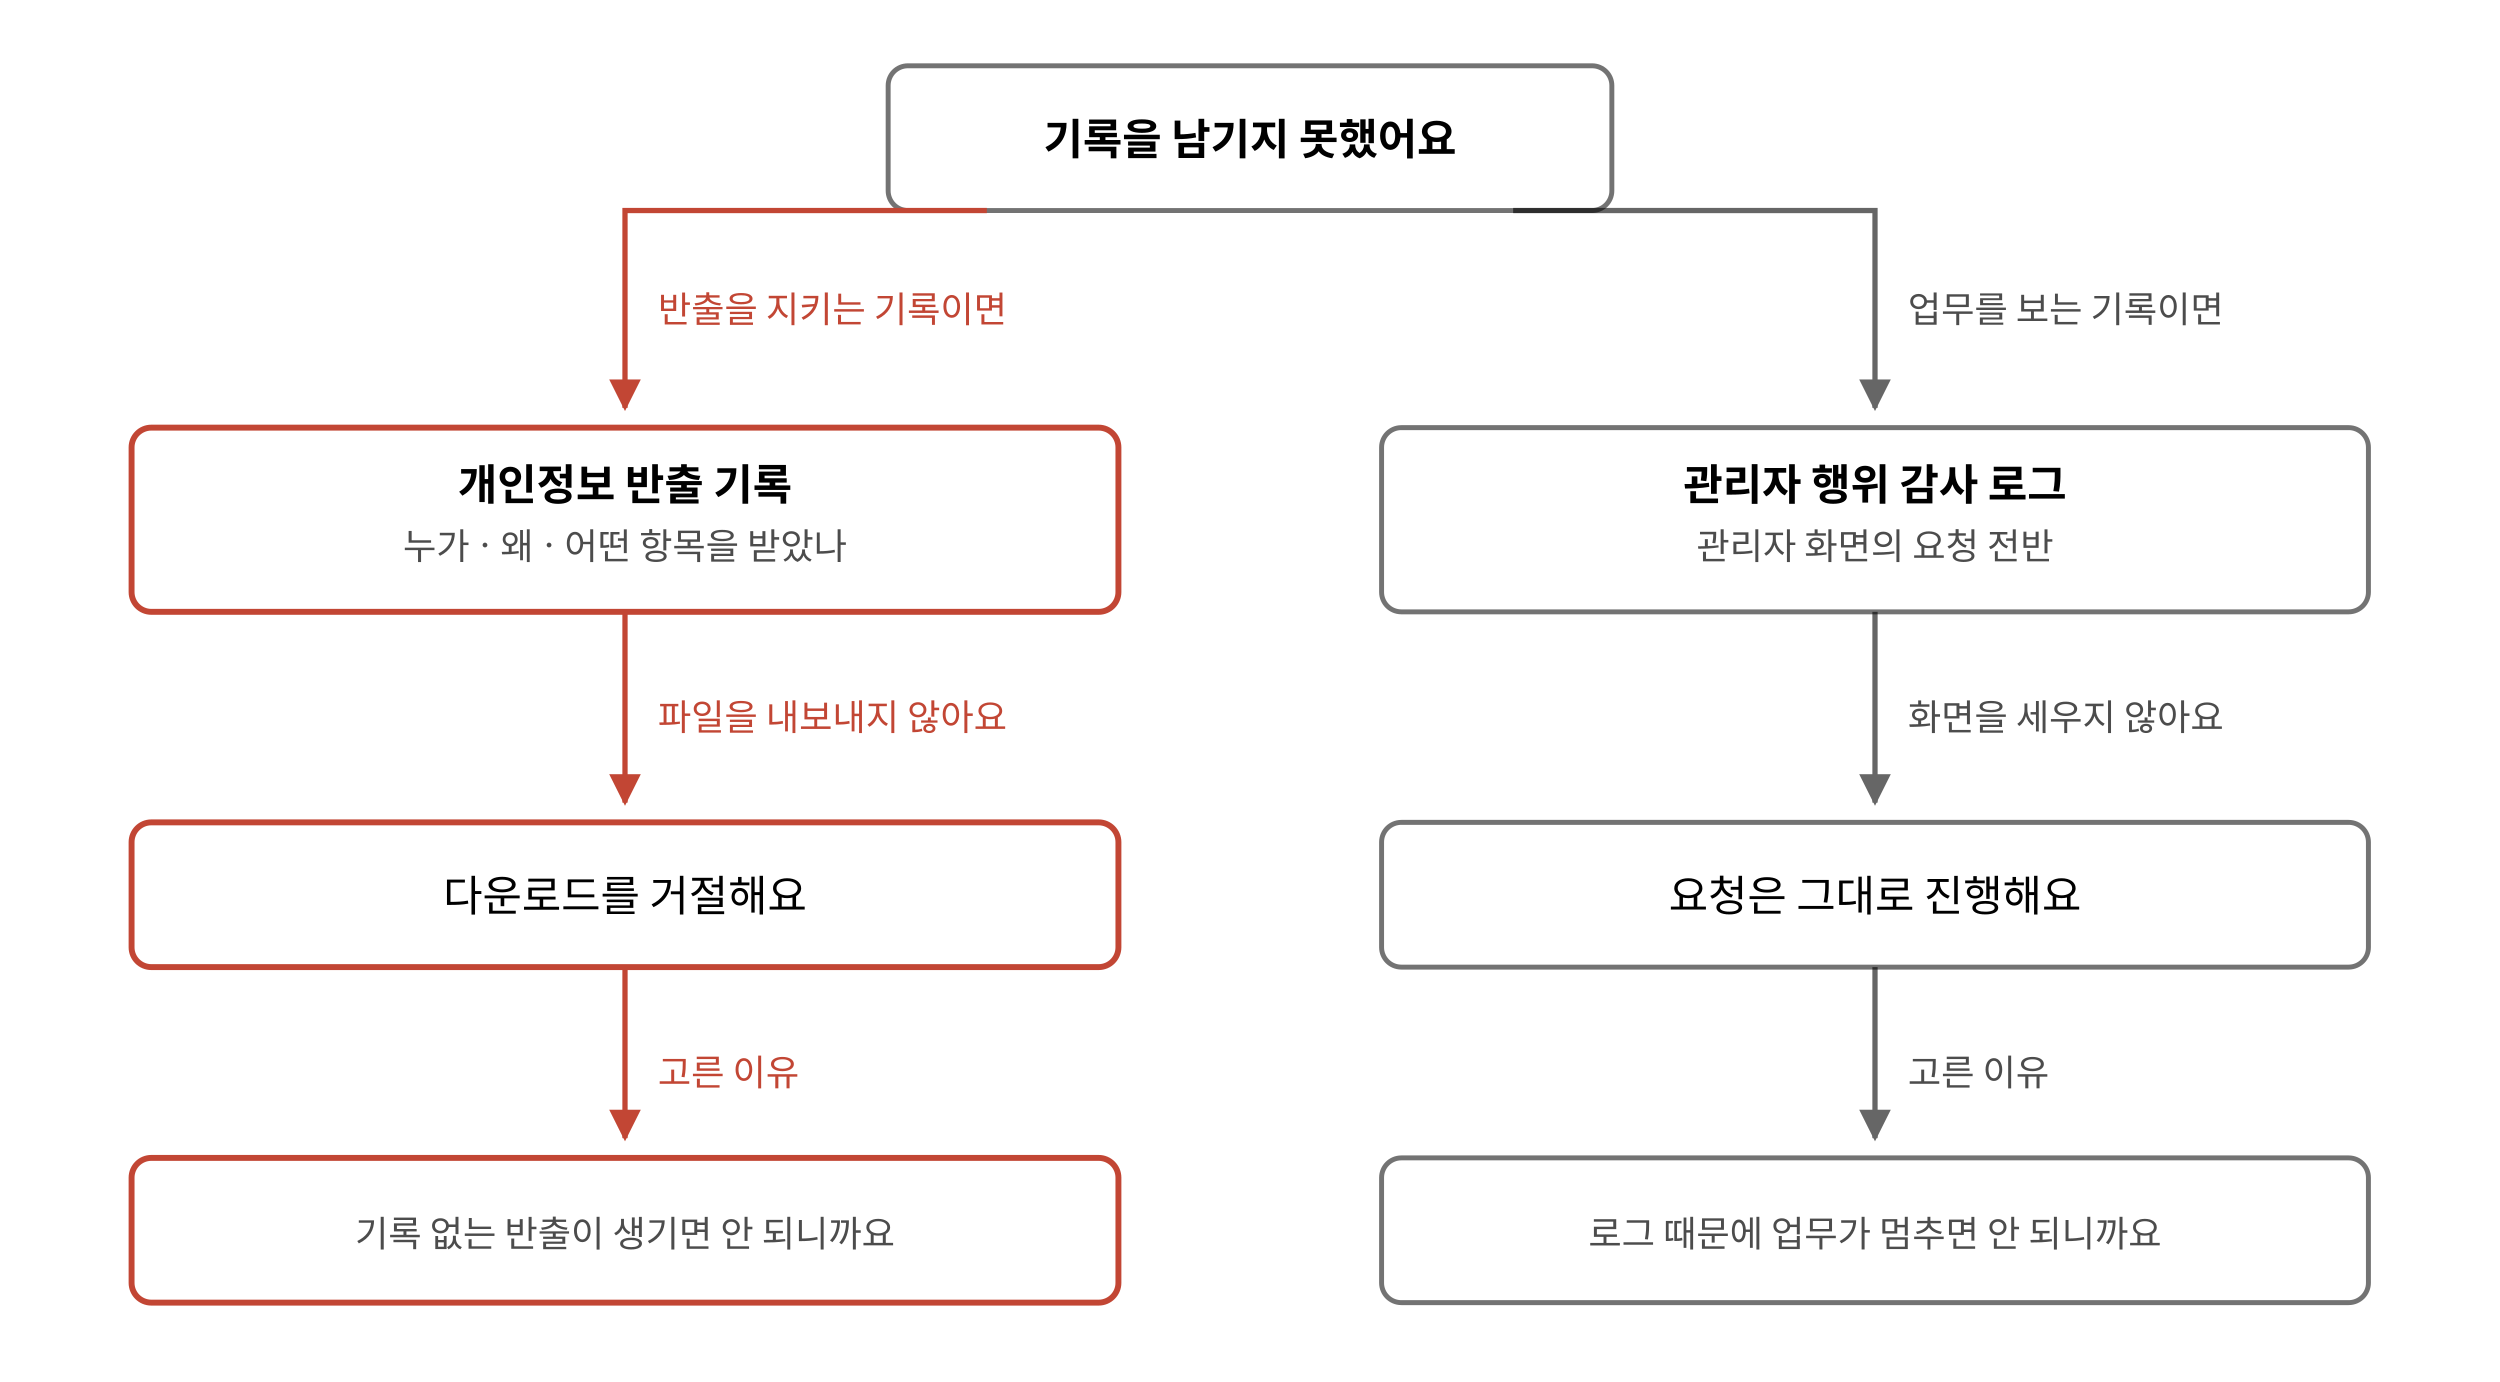
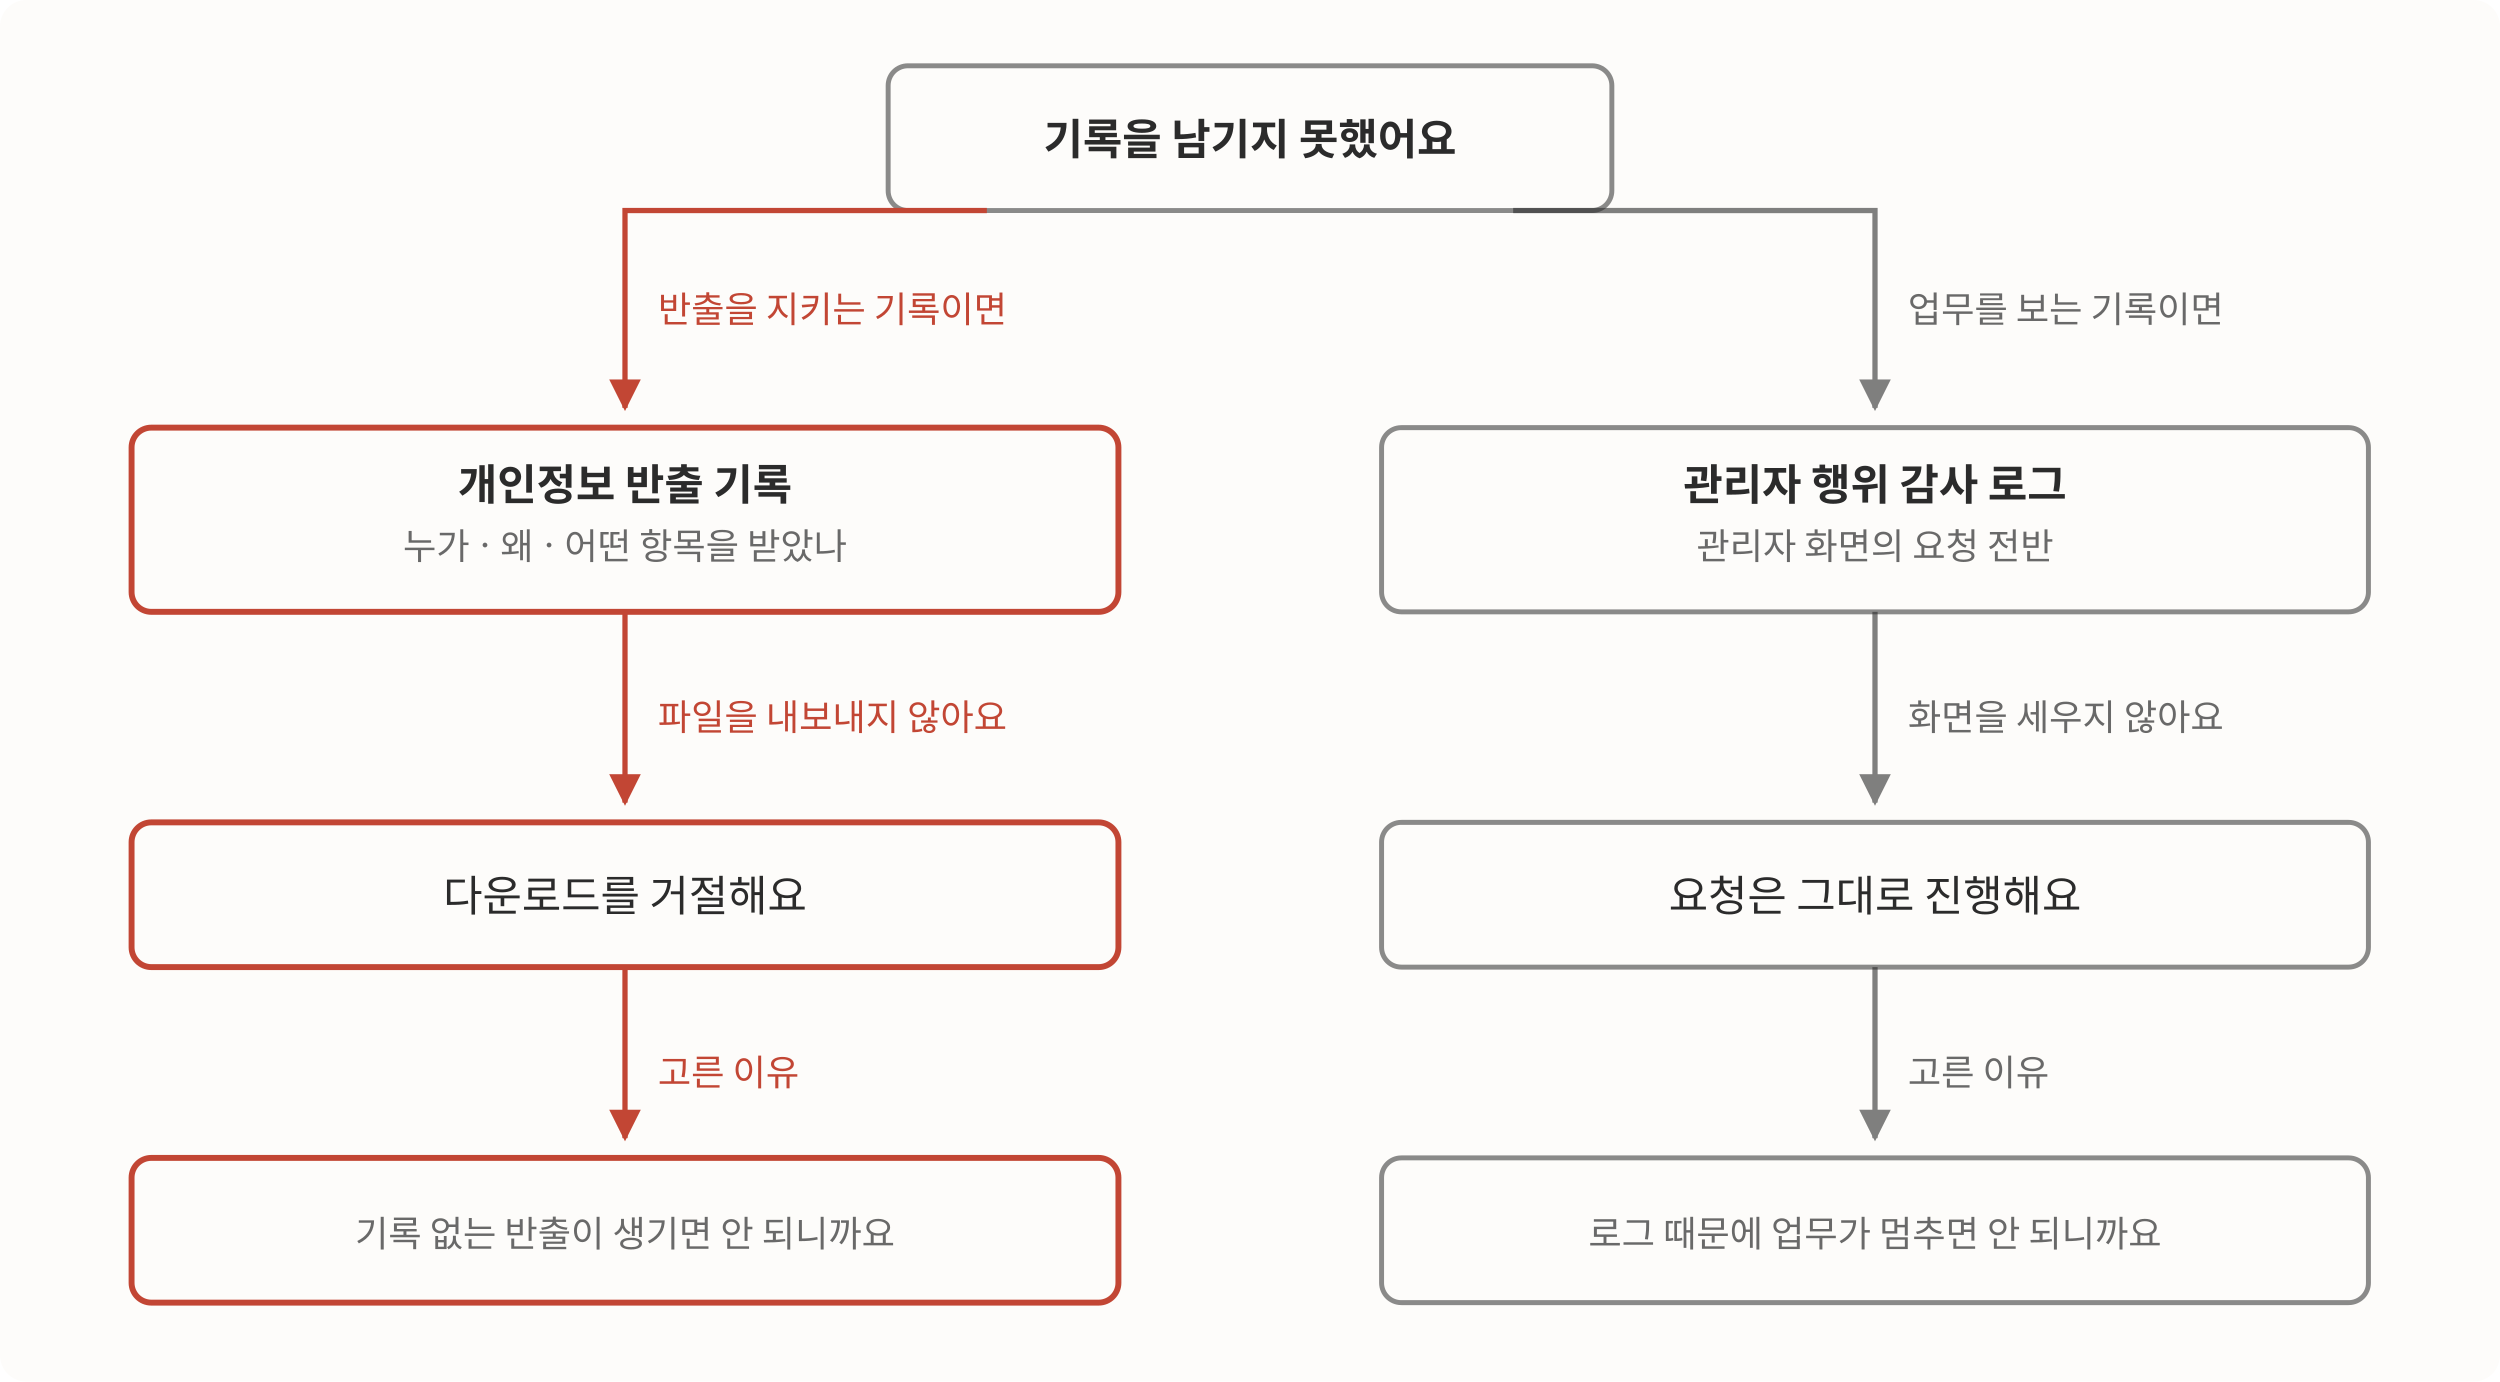
<svg xmlns="http://www.w3.org/2000/svg" viewBox="0 0 760 420" role="img" aria-label="기록이 실패했을 때 두 종류의 기록이 서로 다르게 행동한다. 개인정보 반출 기록은 실패하면 다운로드를 거절해 파일을 내보내지 않고, 관리자 행위 감사 로그는 실패해도 요청을 그대로 진행시켜 관리자 화면을 세우지 않는다">
+   <rect x="0" y="0" width="760" height="420" rx="8" fill="#FDFCFA" />
  <style>
-     text { font-family: system-ui, -apple-system, sans-serif; fill: currentColor; }
+     text { font-family: system-ui, -apple-system, sans-serif; fill: #2b2b2b; }
    .name { font-size: 13px; font-weight: 600; }
    .plain { font-size: 13px; }
    .sub { font-size: 11px; opacity: .7; }
    .edge-lbl { font-size: 11px; opacity: .7; }
-     .box { fill: none; stroke: currentColor; stroke-width: 1.5; rx: 6; opacity: .55; }
+     .box { fill: none; stroke: #2b2b2b; stroke-width: 1.5; rx: 6; opacity: .55; }
    .box-stop { fill: none; stroke: #c24634; stroke-width: 1.8; rx: 6; }
-     .flow { stroke: currentColor; stroke-width: 1.6; fill: none; opacity: .6; }
+     .flow { stroke: #2b2b2b; stroke-width: 1.6; fill: none; opacity: .6; }
    .flow-stop { stroke: #c24634; stroke-width: 1.6; fill: none; }
    .stop-lbl { font-size: 11px; fill: #c24634; }
  </style>
  <defs>
    <marker id="ah" viewBox="0 0 10 10" refX="9" refY="5" markerWidth="6" markerHeight="6" orient="auto">
-       <path d="M0,0 L10,5 L0,10 z" fill="currentColor" />
+       <path d="M0,0 L10,5 L0,10 z" fill="#2b2b2b" />
    </marker>
    <marker id="ah-stop" viewBox="0 0 10 10" refX="9" refY="5" markerWidth="6" markerHeight="6" orient="auto">
      <path d="M0,0 L10,5 L0,10 z" fill="#c24634" />
    </marker>
  </defs>
  <rect x="270" y="20" width="220" height="44" class="box" />
  <text x="380" y="47" text-anchor="middle" class="name">기록을 남기지 못했어요</text>
  <rect x="40" y="130" width="300" height="56" class="box-stop" />
  <text x="190" y="152" text-anchor="middle" class="name">개인정보 반출 기록</text>
  <text x="190" y="170" text-anchor="middle" class="sub">누가 · 왜 · 어떤 항목을 받았나</text>
  <rect x="420" y="130" width="300" height="56" class="box" />
  <text x="570" y="152" text-anchor="middle" class="name">관리자 행위 감사 로그</text>
  <text x="570" y="170" text-anchor="middle" class="sub">관리자 화면의 요청 전반</text>
  <rect x="40" y="250" width="300" height="44" class="box-stop" />
  <text x="190" y="277" text-anchor="middle" class="plain">다운로드를 거절해요</text>
  <rect x="420" y="250" width="300" height="44" class="box" />
  <text x="570" y="277" text-anchor="middle" class="plain">요청은 그대로 진행해요</text>
  <rect x="40" y="352" width="300" height="44" class="box-stop" />
  <text x="190" y="379" text-anchor="middle" class="sub">기록 없는 반출이 생기면 안 되니까요</text>
  <rect x="420" y="352" width="300" height="44" class="box" />
  <text x="570" y="379" text-anchor="middle" class="sub">로그 때문에 업무가 멈추면 안 되니까요</text>
  <path d="M300,64 L190,64 L190,124" class="flow-stop" marker-end="url(#ah-stop)" />
  <path d="M460,64 L570,64 L570,124" class="flow" marker-end="url(#ah)" />
  <path d="M190,186 L190,244" class="flow-stop" marker-end="url(#ah-stop)" />
  <path d="M570,186 L570,244" class="flow" marker-end="url(#ah)" />
  <path d="M190,294 L190,346" class="flow-stop" marker-end="url(#ah-stop)" />
  <path d="M570,294 L570,346" class="flow" marker-end="url(#ah)" />
  <text x="200" y="98" class="stop-lbl">반출을 지키는 기록이면</text>
  <text x="580" y="98" class="edge-lbl">업무를 보는 기록이면</text>
  <text x="200" y="222" class="stop-lbl">파일을 내보내지 않아요</text>
  <text x="580" y="222" class="edge-lbl">화면을 세우지 않아요</text>
  <text x="200" y="330" class="stop-lbl">고른 이유</text>
  <text x="580" y="330" class="edge-lbl">고른 이유</text>
</svg>
